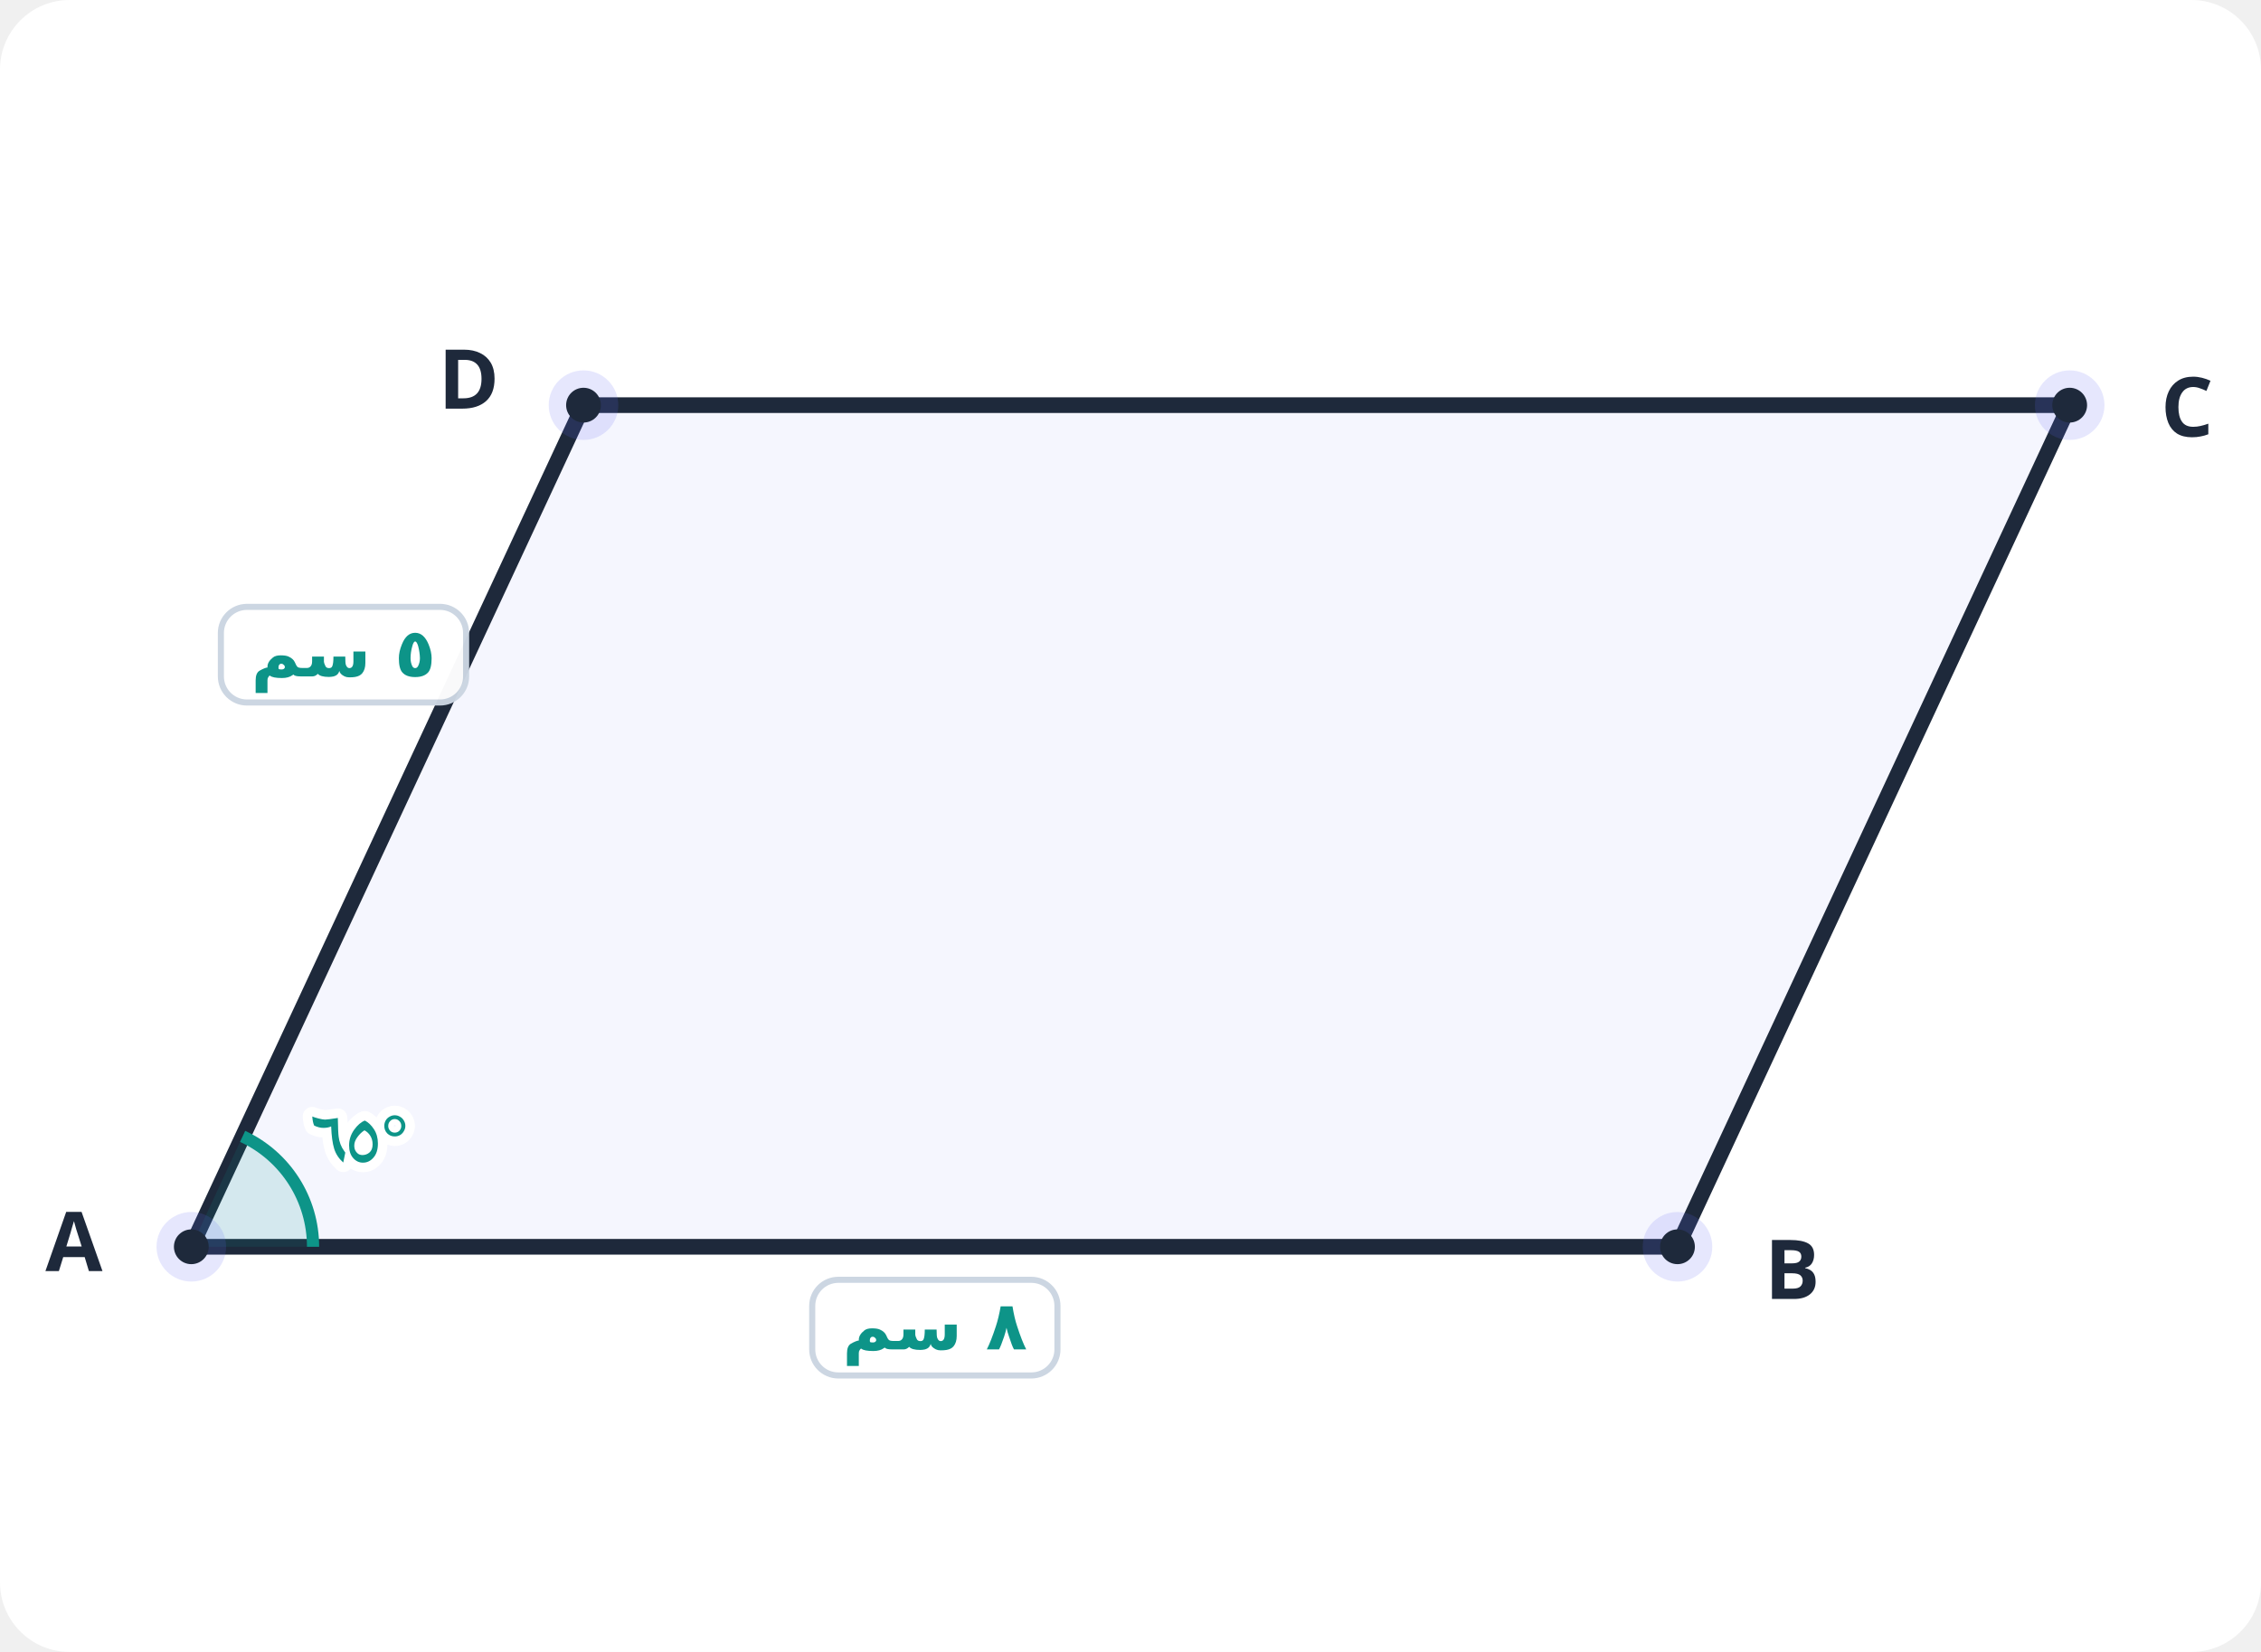
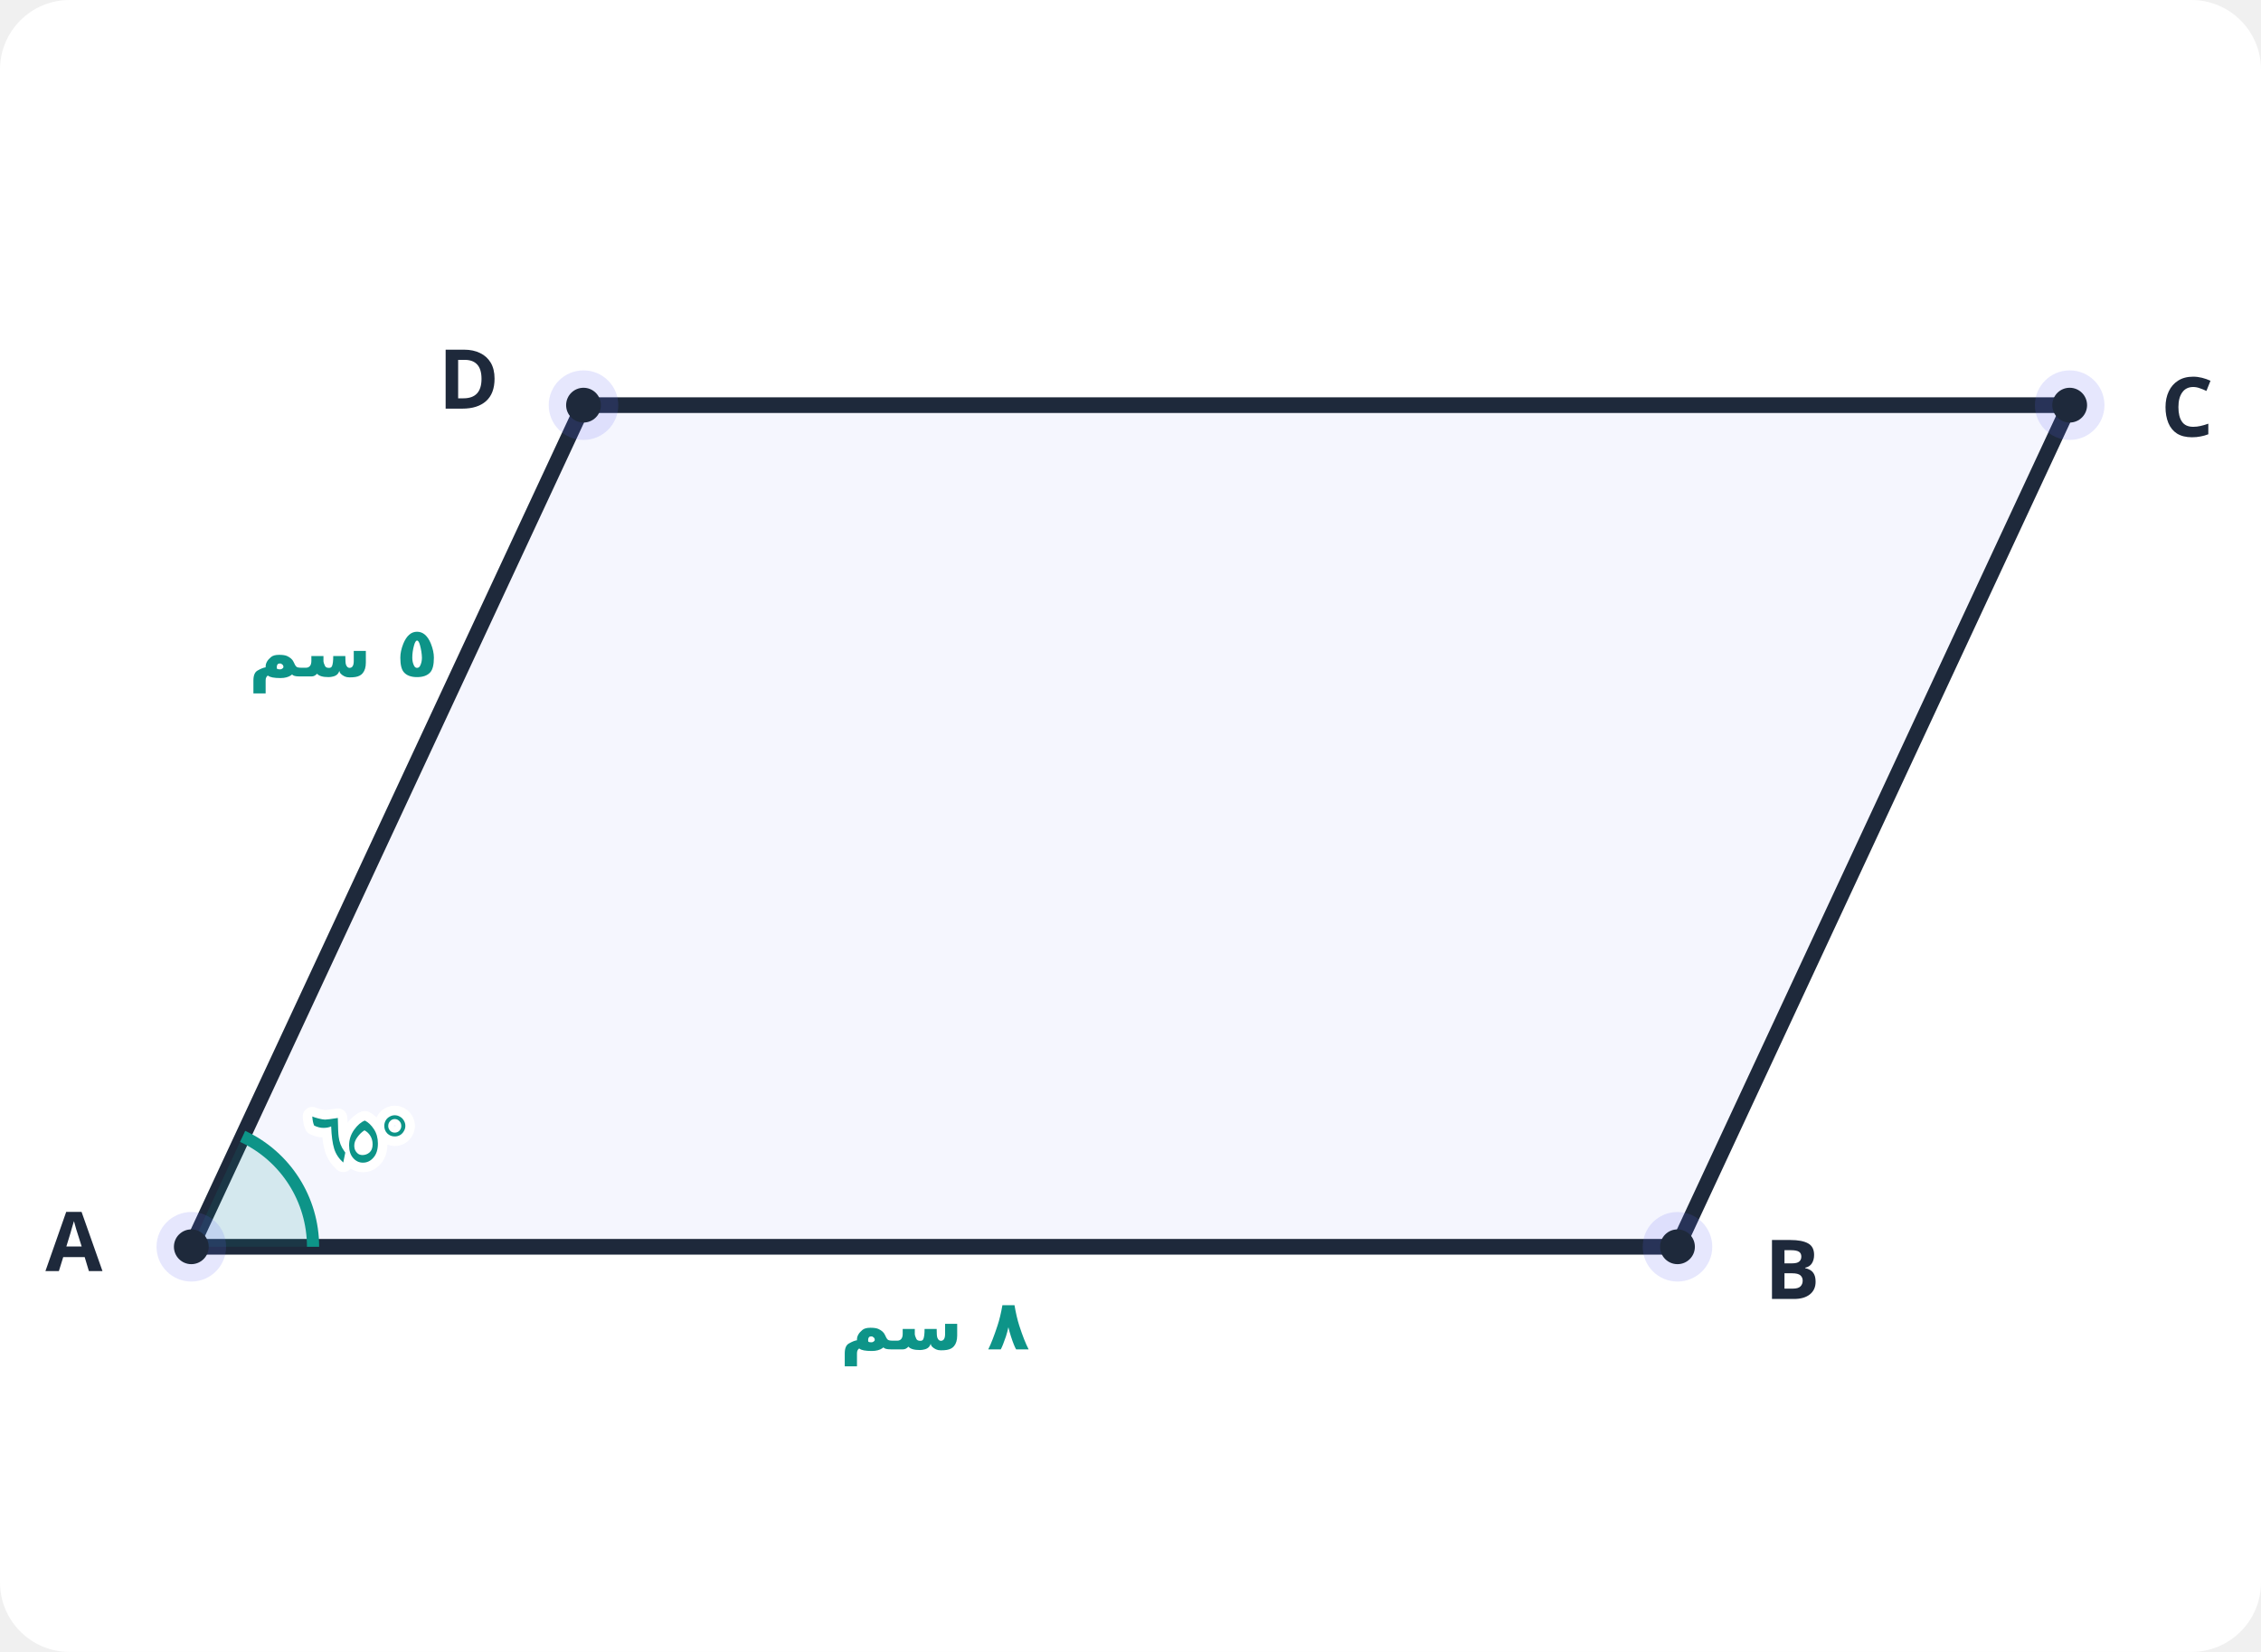
<svg xmlns="http://www.w3.org/2000/svg" viewBox="0 0 260 190" class="w-full h-auto select-none">
  <rect x="0" y="0" width="260" height="190" rx="8" fill="#FFFFFF" />
  <g class="geometry-surface-tints">
    <polygon points="22.0,143.4 192.9,143.4 238.0,46.6 67.1,46.6" fill="#6366F1" fill-opacity="0.06" stroke="none" />
  </g>
  <line x1="22" y1="143.4" x2="192.9" y2="143.4" stroke="#1E293B" stroke-width="1.8" stroke-linecap="round" />
  <line x1="192.9" y1="143.4" x2="238" y2="46.6" stroke="#1E293B" stroke-width="1.8" stroke-linecap="round" />
  <line x1="238" y1="46.6" x2="67.1" y2="46.6" stroke="#1E293B" stroke-width="1.8" stroke-linecap="round" />
  <line x1="67.1" y1="46.6" x2="22" y2="143.4" stroke="#1E293B" stroke-width="1.8" stroke-linecap="round" />
  <g class="geometry-figure-angles">
    <path d="M 22.0 143.4 L 27.9 130.7 A 14 14 0 0 1 36.0 143.4 Z" fill="#0D9488" fill-opacity="0.14" stroke="none" />
    <path d="M 27.9 130.7 A 14 14 0 0 1 36.0 143.4" fill="none" stroke="#0D9488" stroke-width="1.4" />
    <text x="41.4" y="133.6" text-anchor="middle" font-size="8" font-weight="bold" fill="#0D9488" paint-order="stroke" stroke="#ffffff" stroke-width="2.2" stroke-linejoin="round">٦٥°</text>
  </g>
  <circle cx="22" cy="143.4" r="4" fill="#6366F1" fill-opacity="0.16" />
  <circle cx="22" cy="143.4" r="2" fill="#1E293B" />
  <text x="8.5" y="146.2" text-anchor="middle" font-size="9.5" font-weight="900" font-family="system-ui, sans-serif" fill="#1E293B" paint-order="stroke" stroke="#ffffff" stroke-width="2.4" stroke-linejoin="round">A</text>
  <circle cx="192.9" cy="143.4" r="4" fill="#6366F1" fill-opacity="0.16" />
  <circle cx="192.9" cy="143.4" r="2" fill="#1E293B" />
  <text x="206.1" y="149.4" text-anchor="middle" font-size="9.5" font-weight="900" font-family="system-ui, sans-serif" fill="#1E293B" paint-order="stroke" stroke="#ffffff" stroke-width="2.4" stroke-linejoin="round">B</text>
  <circle cx="238" cy="46.6" r="4" fill="#6366F1" fill-opacity="0.16" />
  <circle cx="238" cy="46.6" r="2" fill="#1E293B" />
  <text x="251.5" y="50.2" text-anchor="middle" font-size="9.5" font-weight="900" font-family="system-ui, sans-serif" fill="#1E293B" paint-order="stroke" stroke="#ffffff" stroke-width="2.4" stroke-linejoin="round">C</text>
  <circle cx="67.1" cy="46.6" r="4" fill="#6366F1" fill-opacity="0.16" />
  <circle cx="67.1" cy="46.6" r="2" fill="#1E293B" />
  <text x="53.9" y="47.0" text-anchor="middle" font-size="9.5" font-weight="900" font-family="system-ui, sans-serif" fill="#1E293B" paint-order="stroke" stroke="#ffffff" stroke-width="2.4" stroke-linejoin="round">D</text>
-   <rect x="93.4" y="147.2" width="28.2" height="11" rx="3" fill="#FFFFFF" stroke="#CBD5E1" stroke-width="0.7" opacity="0.97" />
-   <text x="107.5" y="155.2" text-anchor="middle" font-size="7.8" font-weight="800" font-family="system-ui, sans-serif" fill="#0D9488">٨ سم</text>
-   <rect x="25.4" y="69.8" width="28.2" height="11" rx="3" fill="#FFFFFF" stroke="#CBD5E1" stroke-width="0.7" opacity="0.97" />
-   <text x="39.5" y="77.8" text-anchor="middle" font-size="7.8" font-weight="800" font-family="system-ui, sans-serif" fill="#0D9488">٥ سم</text>
+   <text x="107.5" y="155.2" text-anchor="middle" font-size="8.0" font-weight="800" font-family="system-ui, sans-serif" fill="#0D9488" stroke="#FFFFFF" stroke-width="2.4" paint-order="stroke" stroke-linejoin="round">٨ سم</text>
+   <text x="39.5" y="77.8" text-anchor="middle" font-size="8.0" font-weight="800" font-family="system-ui, sans-serif" fill="#0D9488" stroke="#FFFFFF" stroke-width="2.4" paint-order="stroke" stroke-linejoin="round">٥ سم</text>
</svg>
